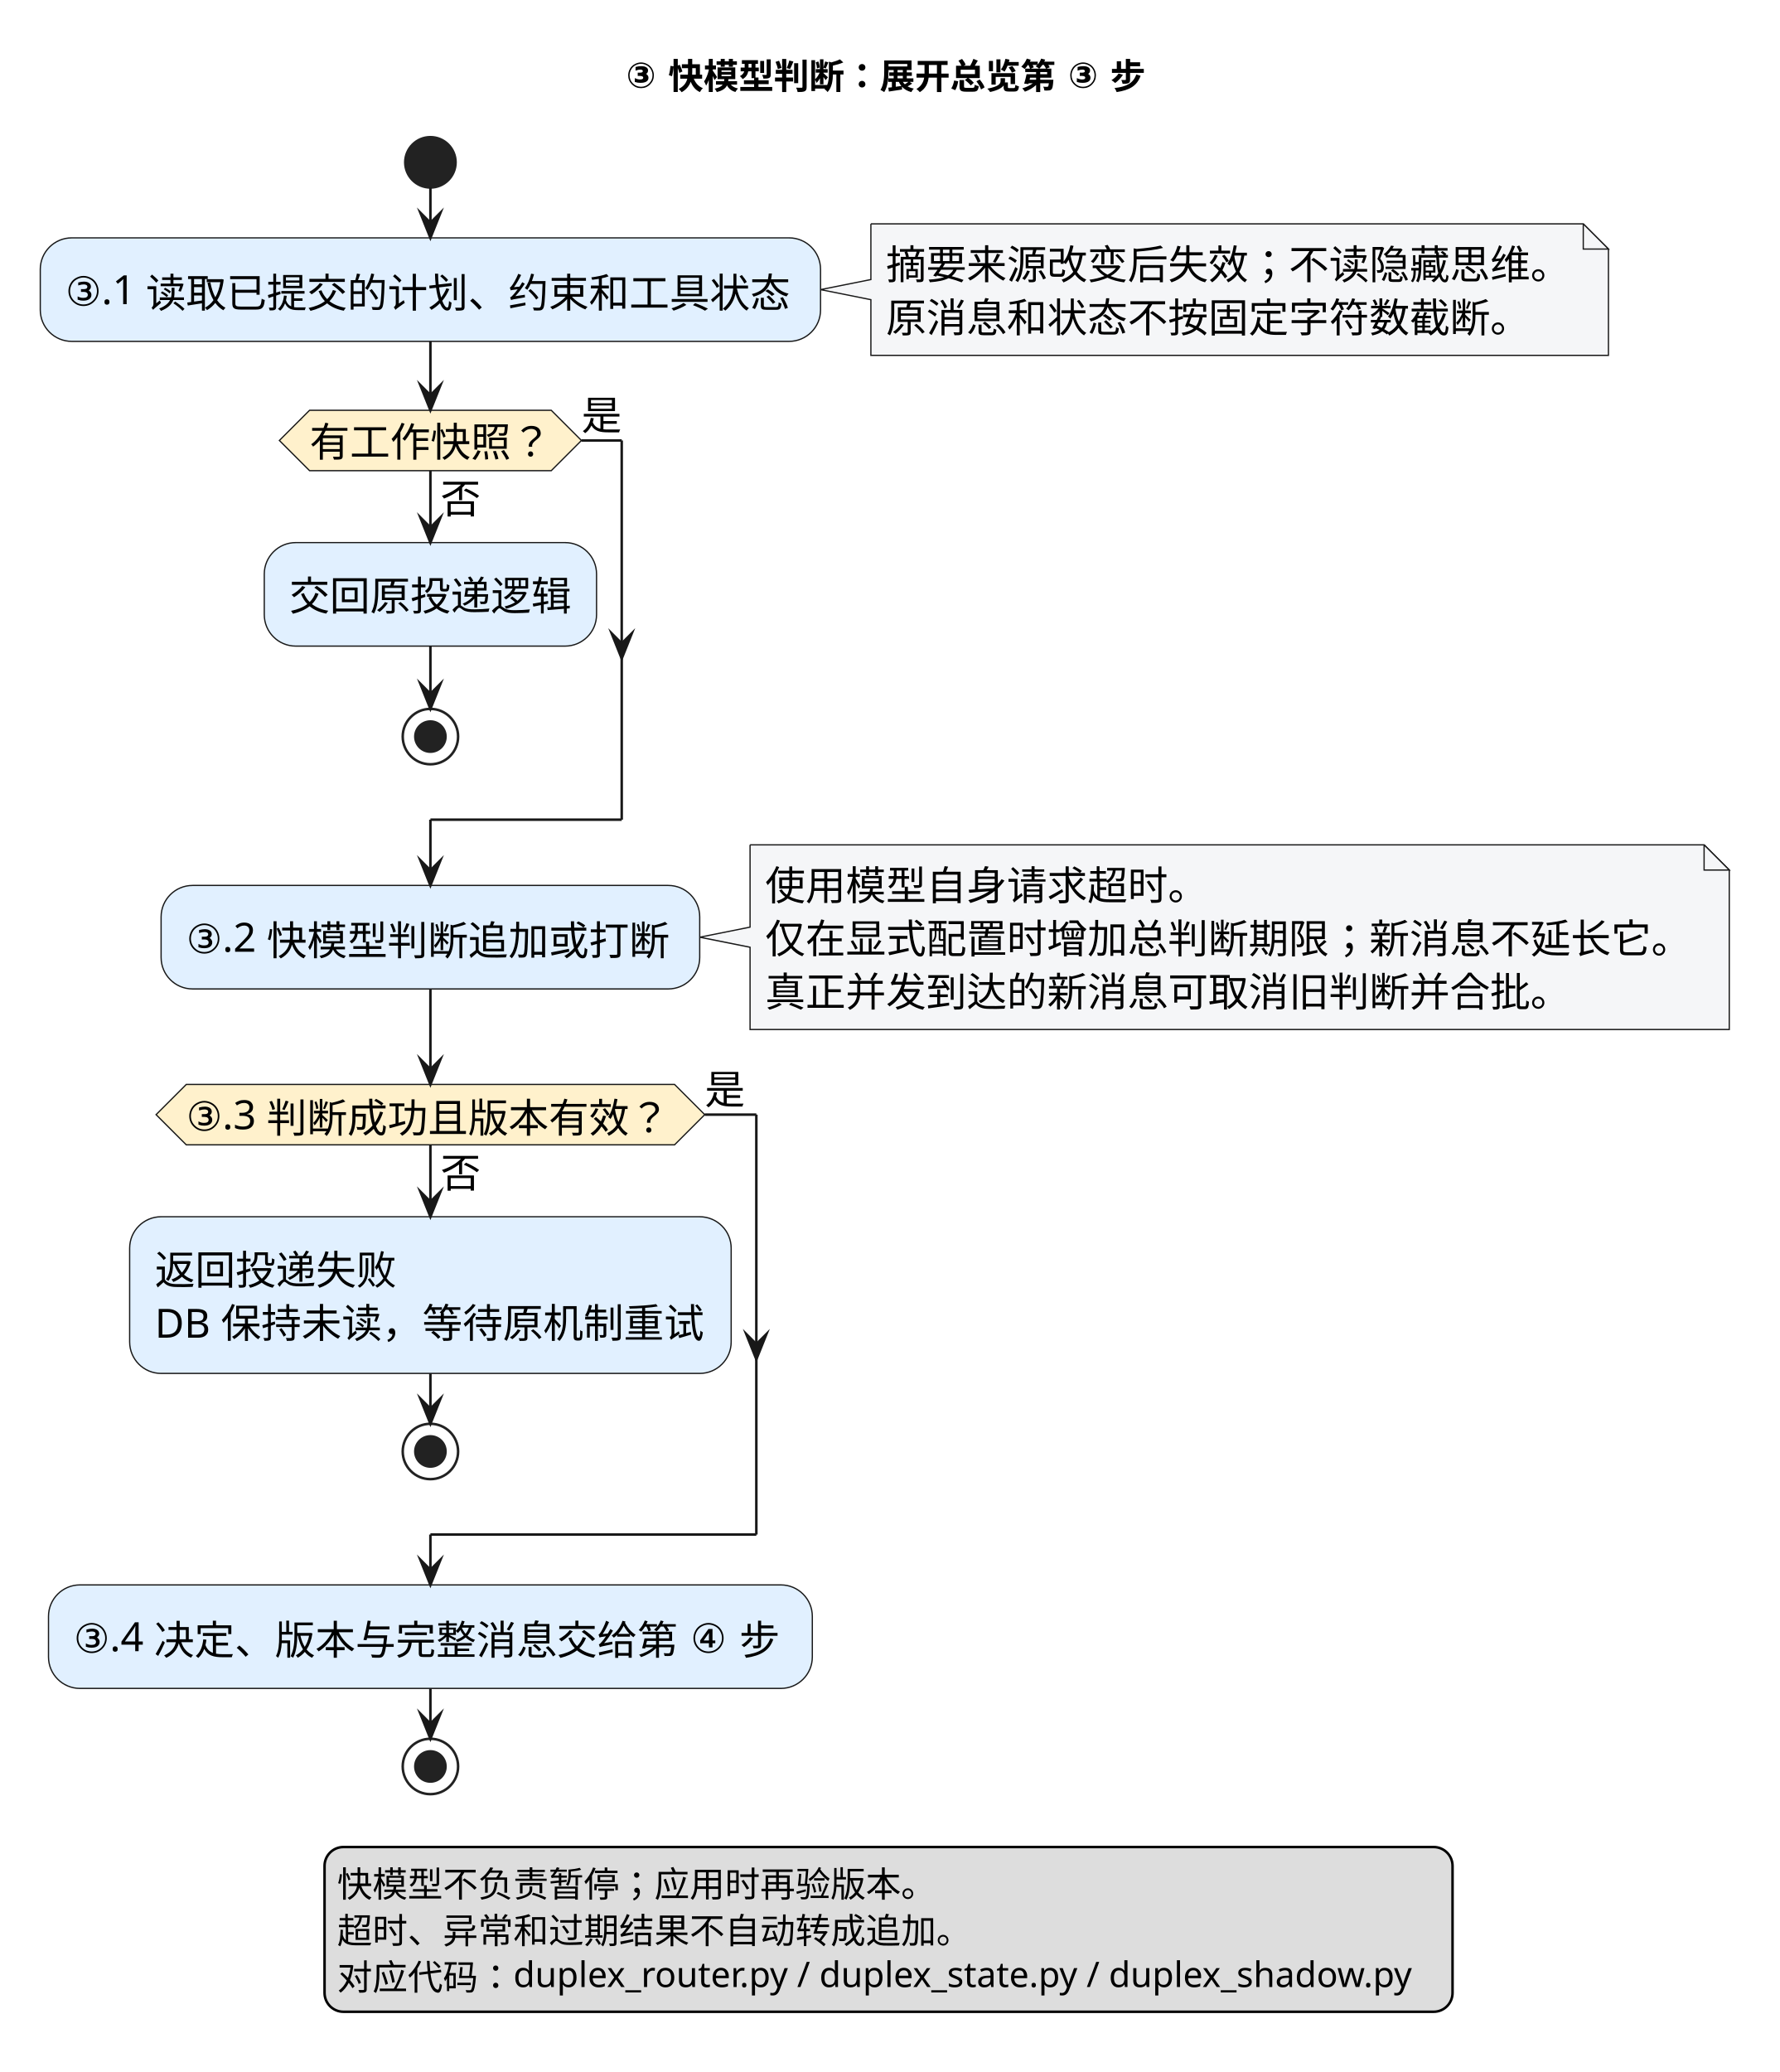
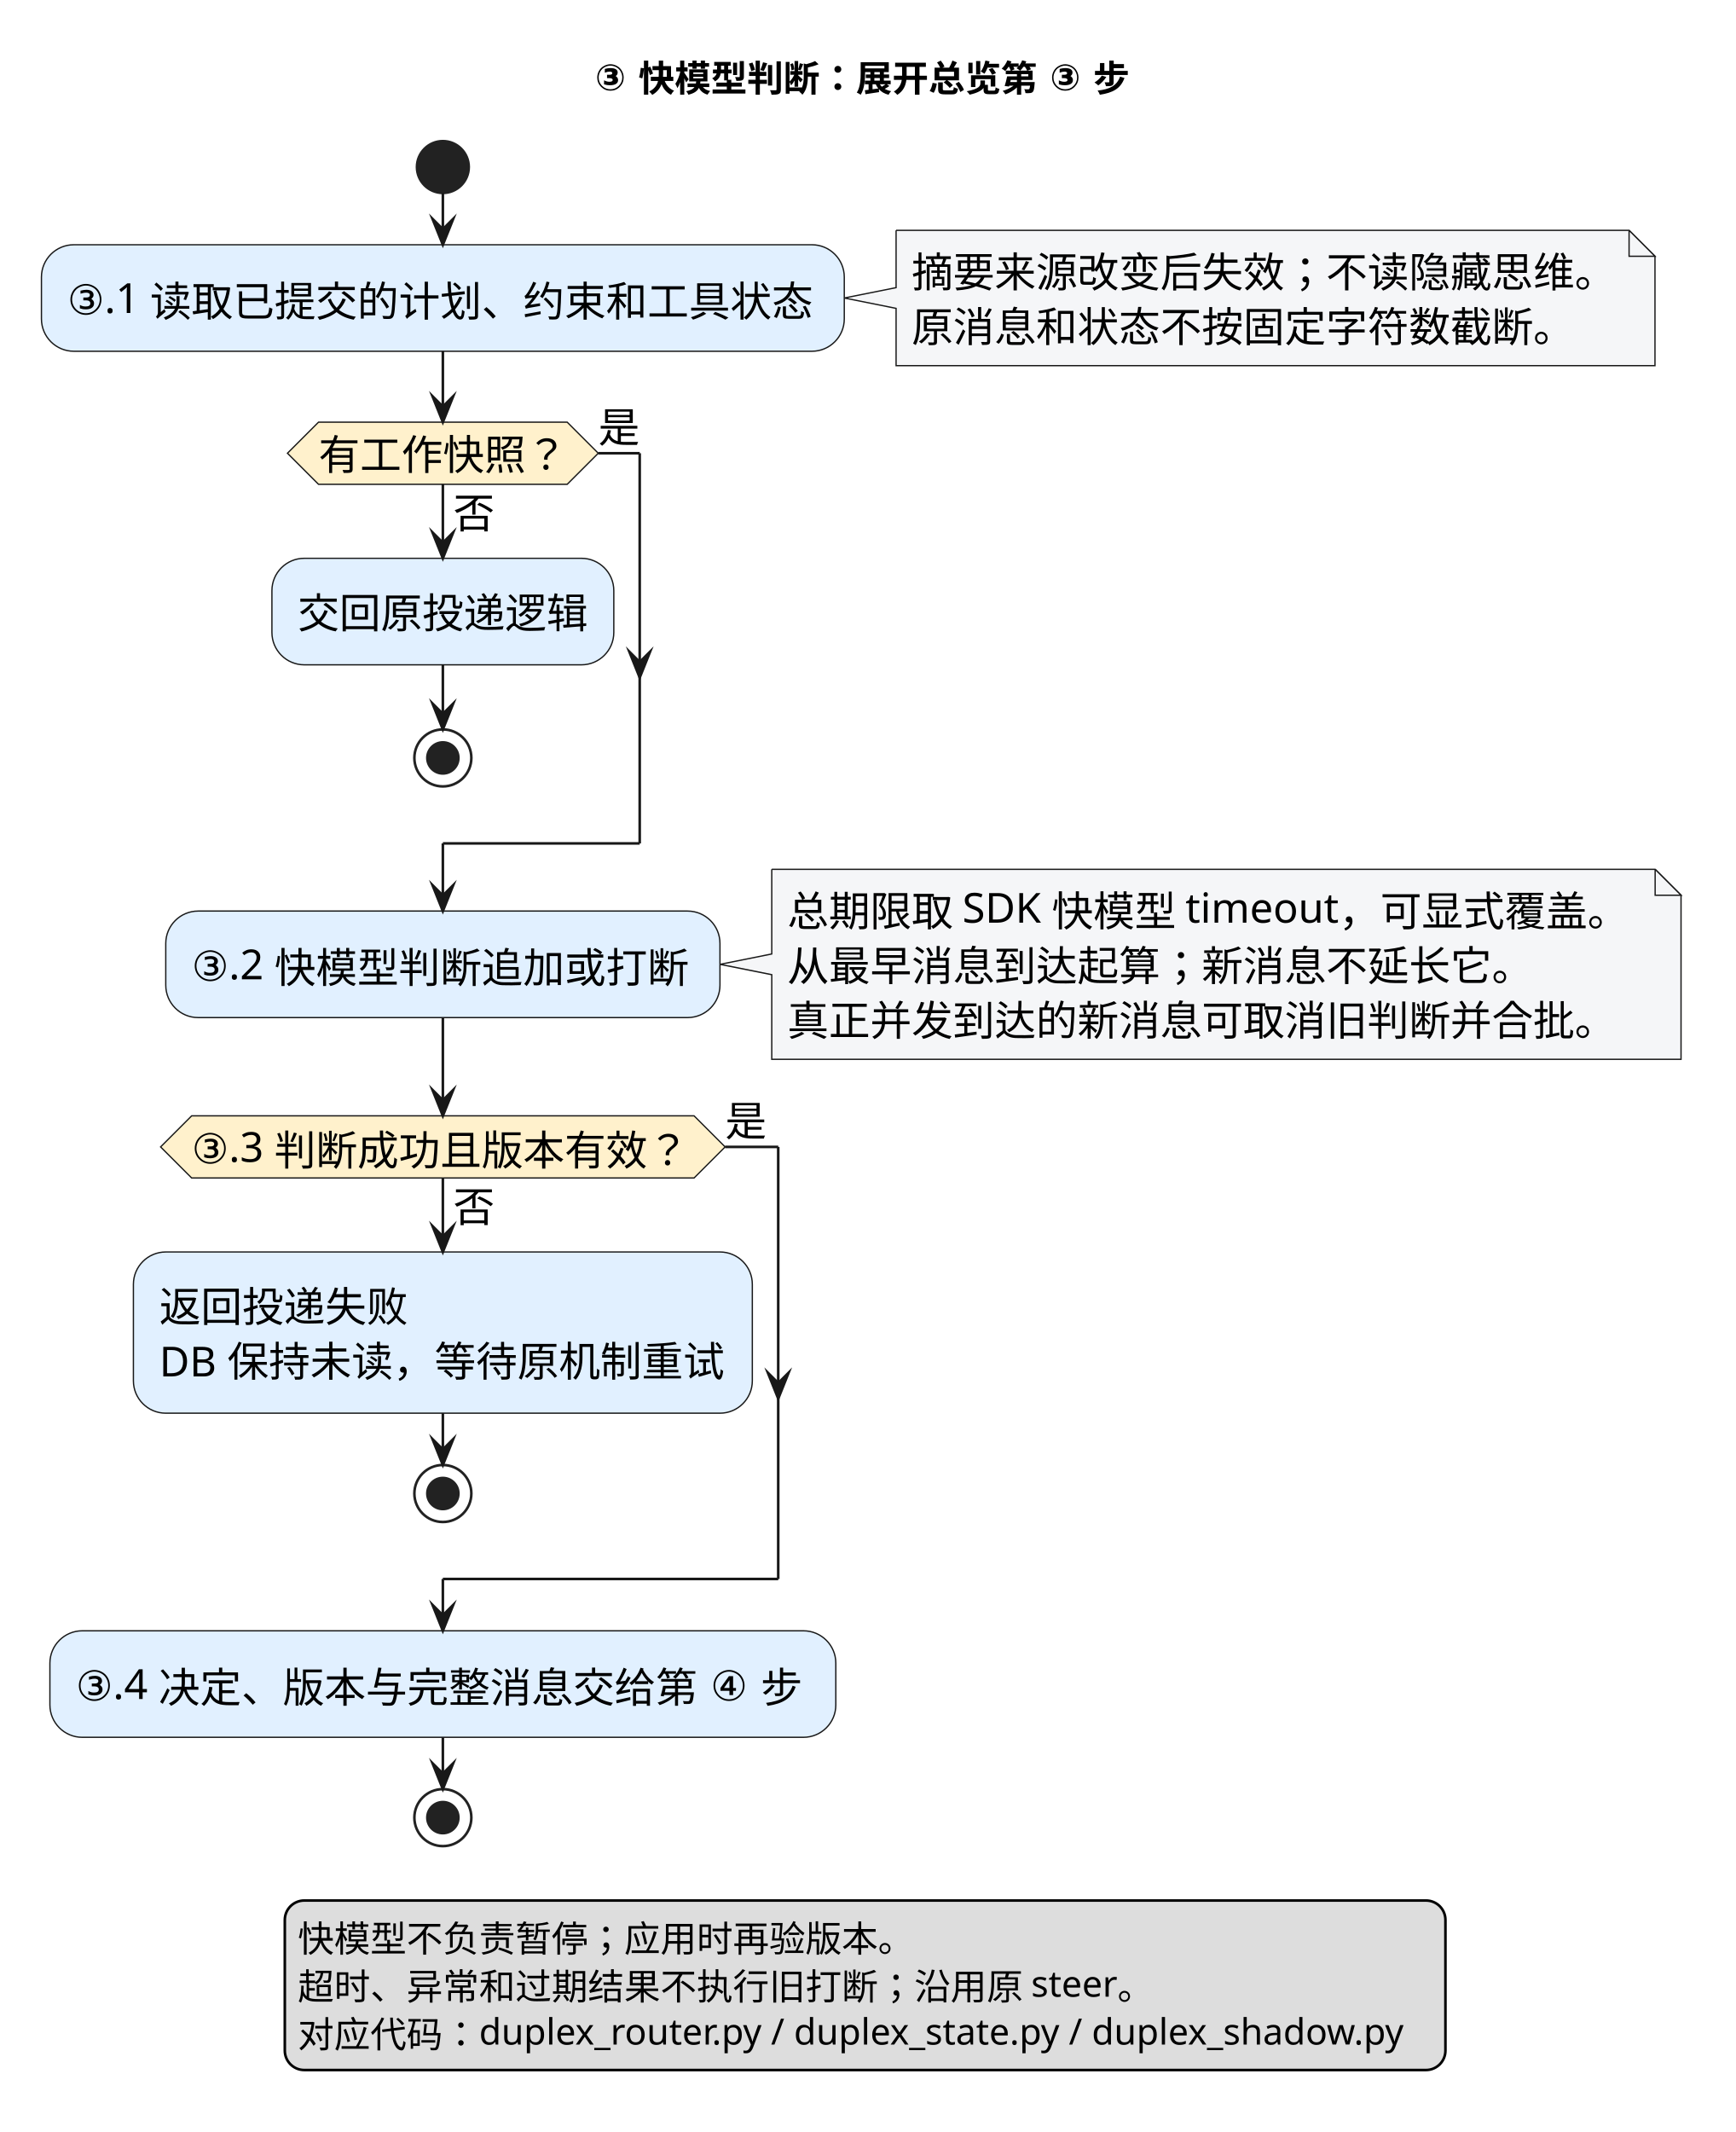
- <svg xmlns="http://www.w3.org/2000/svg" version="1.1" data-diagram-type="ACTIVITY" style="width:707px;height:823px;background:#FFFFFF;" width="707px" height="823px" viewBox="0 0 707 823" zoomAndPan="magnify" preserveAspectRatio="none" contentStyleType="text/css">
+ <svg xmlns="http://www.w3.org/2000/svg" version="1.1" data-diagram-type="ACTIVITY" style="width:670px;height:823px;background:#FFFFFF;" width="670px" height="823px" viewBox="0 0 670 823" zoomAndPan="magnify" preserveAspectRatio="none" contentStyleType="text/css">
  <defs />
  <g font-family="sans-serif" lengthAdjust="spacing">
    <g class="title" data-source-line="1">
-       <text x="248.729" y="34.813" fill="#000" font-size="14" textLength="208.51" font-weight="700" font-family="Microsoft YaHei">③ 快模型判断：展开总览第 ③ 步</text>
+       <text x="229.761" y="34.813" fill="#000" font-size="14" textLength="208.51" font-weight="700" font-family="Microsoft YaHei">③ 快模型判断：展开总览第 ③ 步</text>
    </g>
    <ellipse cx="170.984" cy="64.478" rx="10" ry="10" fill="#222" style="stroke:#222;stroke-width:1;" />
    <path d="M345.969,88.919 L345.969,111.036 L325.969,115.036 L345.969,119.036 L345.969,141.153 A0,0 0 0 0 345.969,141.153 L638.969,141.153 A0,0 0 0 0 638.969,141.153 L638.969,98.919 L628.969,88.919 L345.969,88.919 A0,0 0 0 0 345.969,88.919" style="stroke:#181818;stroke-width:0.5;" fill="#F5F6F8" />
    <path d="M628.969,88.919 L628.969,98.919 L638.969,98.919 L628.969,88.919" style="stroke:#181818;stroke-width:0.5;" fill="#F5F6F8" />
    <text x="351.969" y="110.849" fill="#000" font-size="16" textLength="272" font-family="Microsoft YaHei">摘要来源改变后失效；不读隐藏思维。</text>
    <text x="351.969" y="131.966" fill="#000" font-size="16" textLength="256" font-family="Microsoft YaHei">原消息和状态不按固定字符数截断。</text>
    <rect x="16" y="94.478" width="309.969" height="41.117" fill="#E1F0FF" style="stroke:#181818;stroke-width:0.5;" rx="12.5" ry="12.5" />
    <text x="26" y="121.407" fill="#000" font-size="16" textLength="289.969" font-family="Microsoft YaHei">③.1 读取已提交的计划、约束和工具状态</text>
    <rect x="104.984" y="215.517" width="132" height="41.117" fill="#E1F0FF" style="stroke:#181818;stroke-width:0.5;" rx="12.5" ry="12.5" />
    <text x="114.984" y="242.446" fill="#000" font-size="16" textLength="112" font-family="Microsoft YaHei">交回原投递逻辑</text>
    <ellipse cx="170.984" cy="292.575" rx="11" ry="11" fill="none" style="stroke:#222;stroke-width:1;" />
    <ellipse cx="170.984" cy="292.575" rx="6" ry="6" fill="#222" style="stroke:#222;stroke-width:1;" />
    <polygon points="122.984,162.958,218.984,162.958,230.984,174.958,218.984,186.958,122.984,186.958,110.984,174.958,122.984,162.958" fill="#FFF1CC" style="stroke:#181818;stroke-width:0.5;stroke-linejoin:miter;stroke-miterlimit:10;" />
    <text x="174.984" y="203.888" fill="#000" font-size="16" font-family="Microsoft YaHei">否</text>
    <text x="122.984" y="181.329" fill="#000" font-size="16" textLength="96" font-family="Microsoft YaHei">有工作快照？</text>
    <text x="230.984" y="170.771" fill="#000" font-size="16" font-family="Microsoft YaHei">是</text>
-     <path d="M297.969,335.575 L297.969,368.251 L277.969,372.251 L297.969,376.251 L297.969,408.927 A0,0 0 0 0 297.969,408.927 L686.969,408.927 A0,0 0 0 0 686.969,408.927 L686.969,345.575 L676.969,335.575 L297.969,335.575 A0,0 0 0 0 297.969,335.575" style="stroke:#181818;stroke-width:0.5;" fill="#F5F6F8" />
-     <path d="M676.969,335.575 L676.969,345.575 L686.969,345.575 L676.969,335.575" style="stroke:#181818;stroke-width:0.5;" fill="#F5F6F8" />
-     <text x="303.969" y="357.505" fill="#000" font-size="16" textLength="176" font-family="Microsoft YaHei">使用模型自身请求超时。</text>
-     <text x="303.969" y="378.622" fill="#000" font-size="16" textLength="368" font-family="Microsoft YaHei">仅在显式配置时增加总判断期限；新消息不延长它。</text>
+     <path d="M297.969,335.575 L297.969,368.251 L277.969,372.251 L297.969,376.251 L297.969,408.927 A0,0 0 0 0 297.969,408.927 L649.031,408.927 A0,0 0 0 0 649.031,408.927 L649.031,345.575 L639.031,335.575 L297.969,335.575 A0,0 0 0 0 297.969,335.575" style="stroke:#181818;stroke-width:0.5;" fill="#F5F6F8" />
+     <path d="M639.031,335.575 L639.031,345.575 L649.031,345.575 L639.031,335.575" style="stroke:#181818;stroke-width:0.5;" fill="#F5F6F8" />
+     <text x="303.969" y="357.505" fill="#000" font-size="16" textLength="330.063" font-family="Microsoft YaHei">总期限取 SDK 快模型 timeout，可显式覆盖。</text>
+     <text x="303.969" y="378.622" fill="#000" font-size="16" textLength="288" font-family="Microsoft YaHei">从最早消息到达起算；新消息不延长它。</text>
    <text x="303.969" y="399.739" fill="#000" font-size="16" textLength="320" font-family="Microsoft YaHei">真正并发到达的新消息可取消旧判断并合批。</text>
    <rect x="64" y="351.692" width="213.969" height="41.117" fill="#E1F0FF" style="stroke:#181818;stroke-width:0.5;" rx="12.5" ry="12.5" />
    <text x="74" y="378.622" fill="#000" font-size="16" textLength="193.969" font-family="Microsoft YaHei">③.2 快模型判断追加或打断</text>
    <rect x="51.504" y="483.29" width="238.961" height="62.234" fill="#E1F0FF" style="stroke:#181818;stroke-width:0.5;" rx="12.5" ry="12.5" />
    <text x="61.504" y="510.22" fill="#000" font-size="16" textLength="96" font-family="Microsoft YaHei">返回投递失败</text>
    <text x="61.504" y="531.337" fill="#000" font-size="16" textLength="218.961" font-family="Microsoft YaHei">DB 保持未读，等待原机制重试</text>
    <ellipse cx="170.984" cy="576.524" rx="11" ry="11" fill="none" style="stroke:#222;stroke-width:1;" />
    <ellipse cx="170.984" cy="576.524" rx="6" ry="6" fill="#222" style="stroke:#222;stroke-width:1;" />
    <polygon points="74,430.731,267.969,430.731,279.969,442.731,267.969,454.731,74,454.731,62,442.731,74,430.731" fill="#FFF1CC" style="stroke:#181818;stroke-width:0.5;stroke-linejoin:miter;stroke-miterlimit:10;" />
    <text x="174.984" y="471.661" fill="#000" font-size="16" font-family="Microsoft YaHei">否</text>
    <text x="74" y="449.103" fill="#000" font-size="16" textLength="193.969" font-family="Microsoft YaHei">③.3 判断成功且版本有效？</text>
    <text x="279.969" y="438.544" fill="#000" font-size="16" font-family="Microsoft YaHei">是</text>
    <rect x="19.266" y="629.524" width="303.438" height="41.117" fill="#E1F0FF" style="stroke:#181818;stroke-width:0.5;" rx="12.5" ry="12.5" />
    <text x="29.266" y="656.454" fill="#000" font-size="16" textLength="283.438" font-family="Microsoft YaHei">③.4 决定、版本与完整消息交给第 ④ 步</text>
    <ellipse cx="170.984" cy="701.642" rx="11" ry="11" fill="none" style="stroke:#222;stroke-width:1;" />
    <ellipse cx="170.984" cy="701.642" rx="6" ry="6" fill="#222" style="stroke:#222;stroke-width:1;" />
    <line x1="170.984" y1="74.478" x2="170.984" y2="94.478" style="stroke:#181818;stroke-width:1;" />
    <polygon points="166.984,84.478,170.984,94.478,174.984,84.478,170.984,88.478" fill="#181818" style="stroke:#181818;stroke-width:1;stroke-linejoin:miter;stroke-miterlimit:10;" />
    <line x1="170.984" y1="256.634" x2="170.984" y2="281.575" style="stroke:#181818;stroke-width:1;" />
    <polygon points="166.984,271.575,170.984,281.575,174.984,271.575,170.984,275.575" fill="#181818" style="stroke:#181818;stroke-width:1;stroke-linejoin:miter;stroke-miterlimit:10;" />
    <line x1="170.984" y1="186.958" x2="170.984" y2="215.517" style="stroke:#181818;stroke-width:1;" />
    <polygon points="166.984,205.517,170.984,215.517,174.984,205.517,170.984,209.517" fill="#181818" style="stroke:#181818;stroke-width:1;stroke-linejoin:miter;stroke-miterlimit:10;" />
    <line x1="230.984" y1="174.958" x2="246.984" y2="174.958" style="stroke:#181818;stroke-width:1;" />
    <polygon points="242.984,251.575,246.984,261.575,250.984,251.575,246.984,255.575" fill="#181818" style="stroke:#181818;stroke-width:1;stroke-linejoin:miter;stroke-miterlimit:10;" />
    <line x1="246.984" y1="174.958" x2="246.984" y2="325.575" style="stroke:#181818;stroke-width:1;" />
    <line x1="246.984" y1="325.575" x2="170.984" y2="325.575" style="stroke:#181818;stroke-width:1;" />
    <line x1="170.984" y1="325.575" x2="170.984" y2="351.692" style="stroke:#181818;stroke-width:1;" />
    <polygon points="166.984,341.692,170.984,351.692,174.984,341.692,170.984,345.692" fill="#181818" style="stroke:#181818;stroke-width:1;stroke-linejoin:miter;stroke-miterlimit:10;" />
    <line x1="170.984" y1="135.595" x2="170.984" y2="162.958" style="stroke:#181818;stroke-width:1;" />
    <polygon points="166.984,152.958,170.984,162.958,174.984,152.958,170.984,156.958" fill="#181818" style="stroke:#181818;stroke-width:1;stroke-linejoin:miter;stroke-miterlimit:10;" />
    <line x1="170.984" y1="545.524" x2="170.984" y2="565.524" style="stroke:#181818;stroke-width:1;" />
    <polygon points="166.984,555.524,170.984,565.524,174.984,555.524,170.984,559.524" fill="#181818" style="stroke:#181818;stroke-width:1;stroke-linejoin:miter;stroke-miterlimit:10;" />
    <line x1="170.984" y1="454.731" x2="170.984" y2="483.29" style="stroke:#181818;stroke-width:1;" />
    <polygon points="166.984,473.29,170.984,483.29,174.984,473.29,170.984,477.29" fill="#181818" style="stroke:#181818;stroke-width:1;stroke-linejoin:miter;stroke-miterlimit:10;" />
    <line x1="279.969" y1="442.731" x2="300.465" y2="442.731" style="stroke:#181818;stroke-width:1;" />
    <polygon points="296.465,529.907,300.465,539.907,304.465,529.907,300.465,533.907" fill="#181818" style="stroke:#181818;stroke-width:1;stroke-linejoin:miter;stroke-miterlimit:10;" />
    <line x1="300.465" y1="442.731" x2="300.465" y2="609.524" style="stroke:#181818;stroke-width:1;" />
    <line x1="300.465" y1="609.524" x2="170.984" y2="609.524" style="stroke:#181818;stroke-width:1;" />
    <line x1="170.984" y1="609.524" x2="170.984" y2="629.524" style="stroke:#181818;stroke-width:1;" />
    <polygon points="166.984,619.524,170.984,629.524,174.984,619.524,170.984,623.524" fill="#181818" style="stroke:#181818;stroke-width:1;stroke-linejoin:miter;stroke-miterlimit:10;" />
    <line x1="170.984" y1="392.81" x2="170.984" y2="430.731" style="stroke:#181818;stroke-width:1;" />
    <polygon points="166.984,420.731,170.984,430.731,174.984,420.731,170.984,424.731" fill="#181818" style="stroke:#181818;stroke-width:1;stroke-linejoin:miter;stroke-miterlimit:10;" />
    <line x1="170.984" y1="670.642" x2="170.984" y2="690.642" style="stroke:#181818;stroke-width:1;" />
    <polygon points="166.984,680.642,170.984,690.642,174.984,680.642,170.984,684.642" fill="#181818" style="stroke:#181818;stroke-width:1;stroke-linejoin:miter;stroke-miterlimit:10;" />
    <g class="legend" data-source-line="33">
-       <rect x="128.93" y="733.642" width="448.108" height="65.433" fill="#DDD" style="stroke:#000;stroke-width:1;" rx="7.5" ry="7.5" />
-       <text x="133.93" y="753.455" fill="#000" font-size="14" textLength="238" font-family="Microsoft YaHei">快模型不负责暂停；应用时再验版本。</text>
-       <text x="133.93" y="771.933" fill="#000" font-size="14" textLength="252" font-family="Microsoft YaHei">超时、异常和过期结果不自动转成追加。</text>
-       <text x="133.93" y="790.41" fill="#000" font-size="14" textLength="438.108" font-family="Microsoft YaHei">对应代码：duplex_router.py / duplex_state.py / duplex_shadow.py</text>
+       <rect x="109.961" y="733.642" width="448.108" height="65.433" fill="#DDD" style="stroke:#000;stroke-width:1;" rx="7.5" ry="7.5" />
+       <text x="114.961" y="753.455" fill="#000" font-size="14" textLength="238" font-family="Microsoft YaHei">快模型不负责暂停；应用时再验版本。</text>
+       <text x="114.961" y="771.933" fill="#000" font-size="14" textLength="331.071" font-family="Microsoft YaHei">超时、异常和过期结果不执行旧打断；沿用原 steer。</text>
+       <text x="114.961" y="790.41" fill="#000" font-size="14" textLength="438.108" font-family="Microsoft YaHei">对应代码：duplex_router.py / duplex_state.py / duplex_shadow.py</text>
    </g>
  </g>
</svg>
